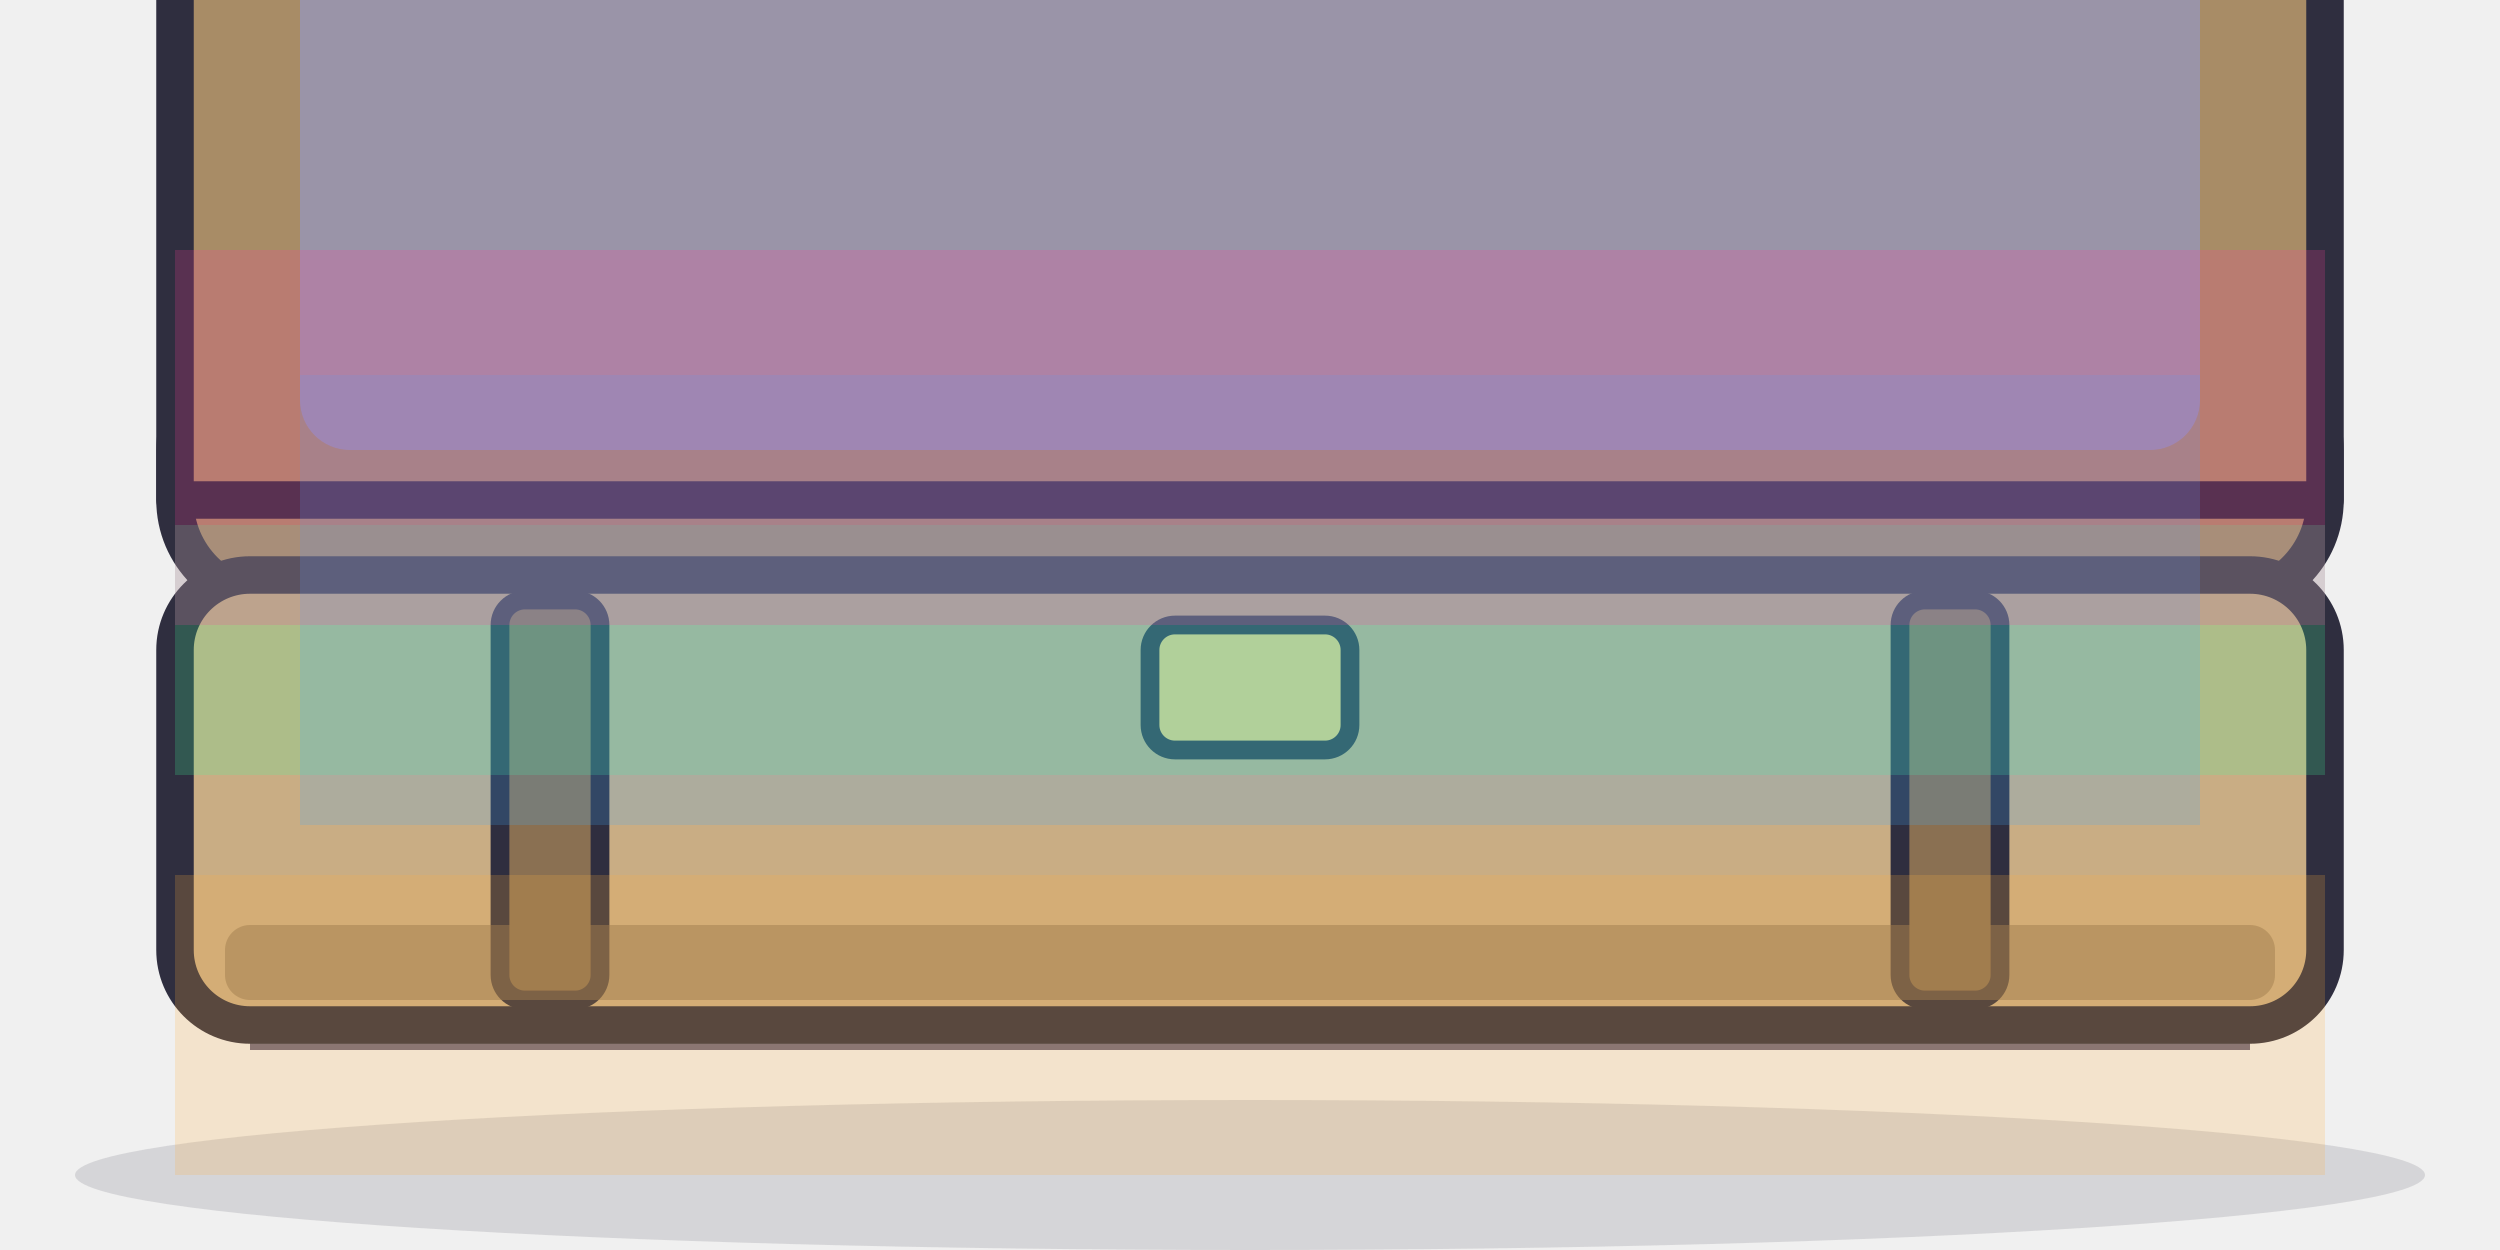
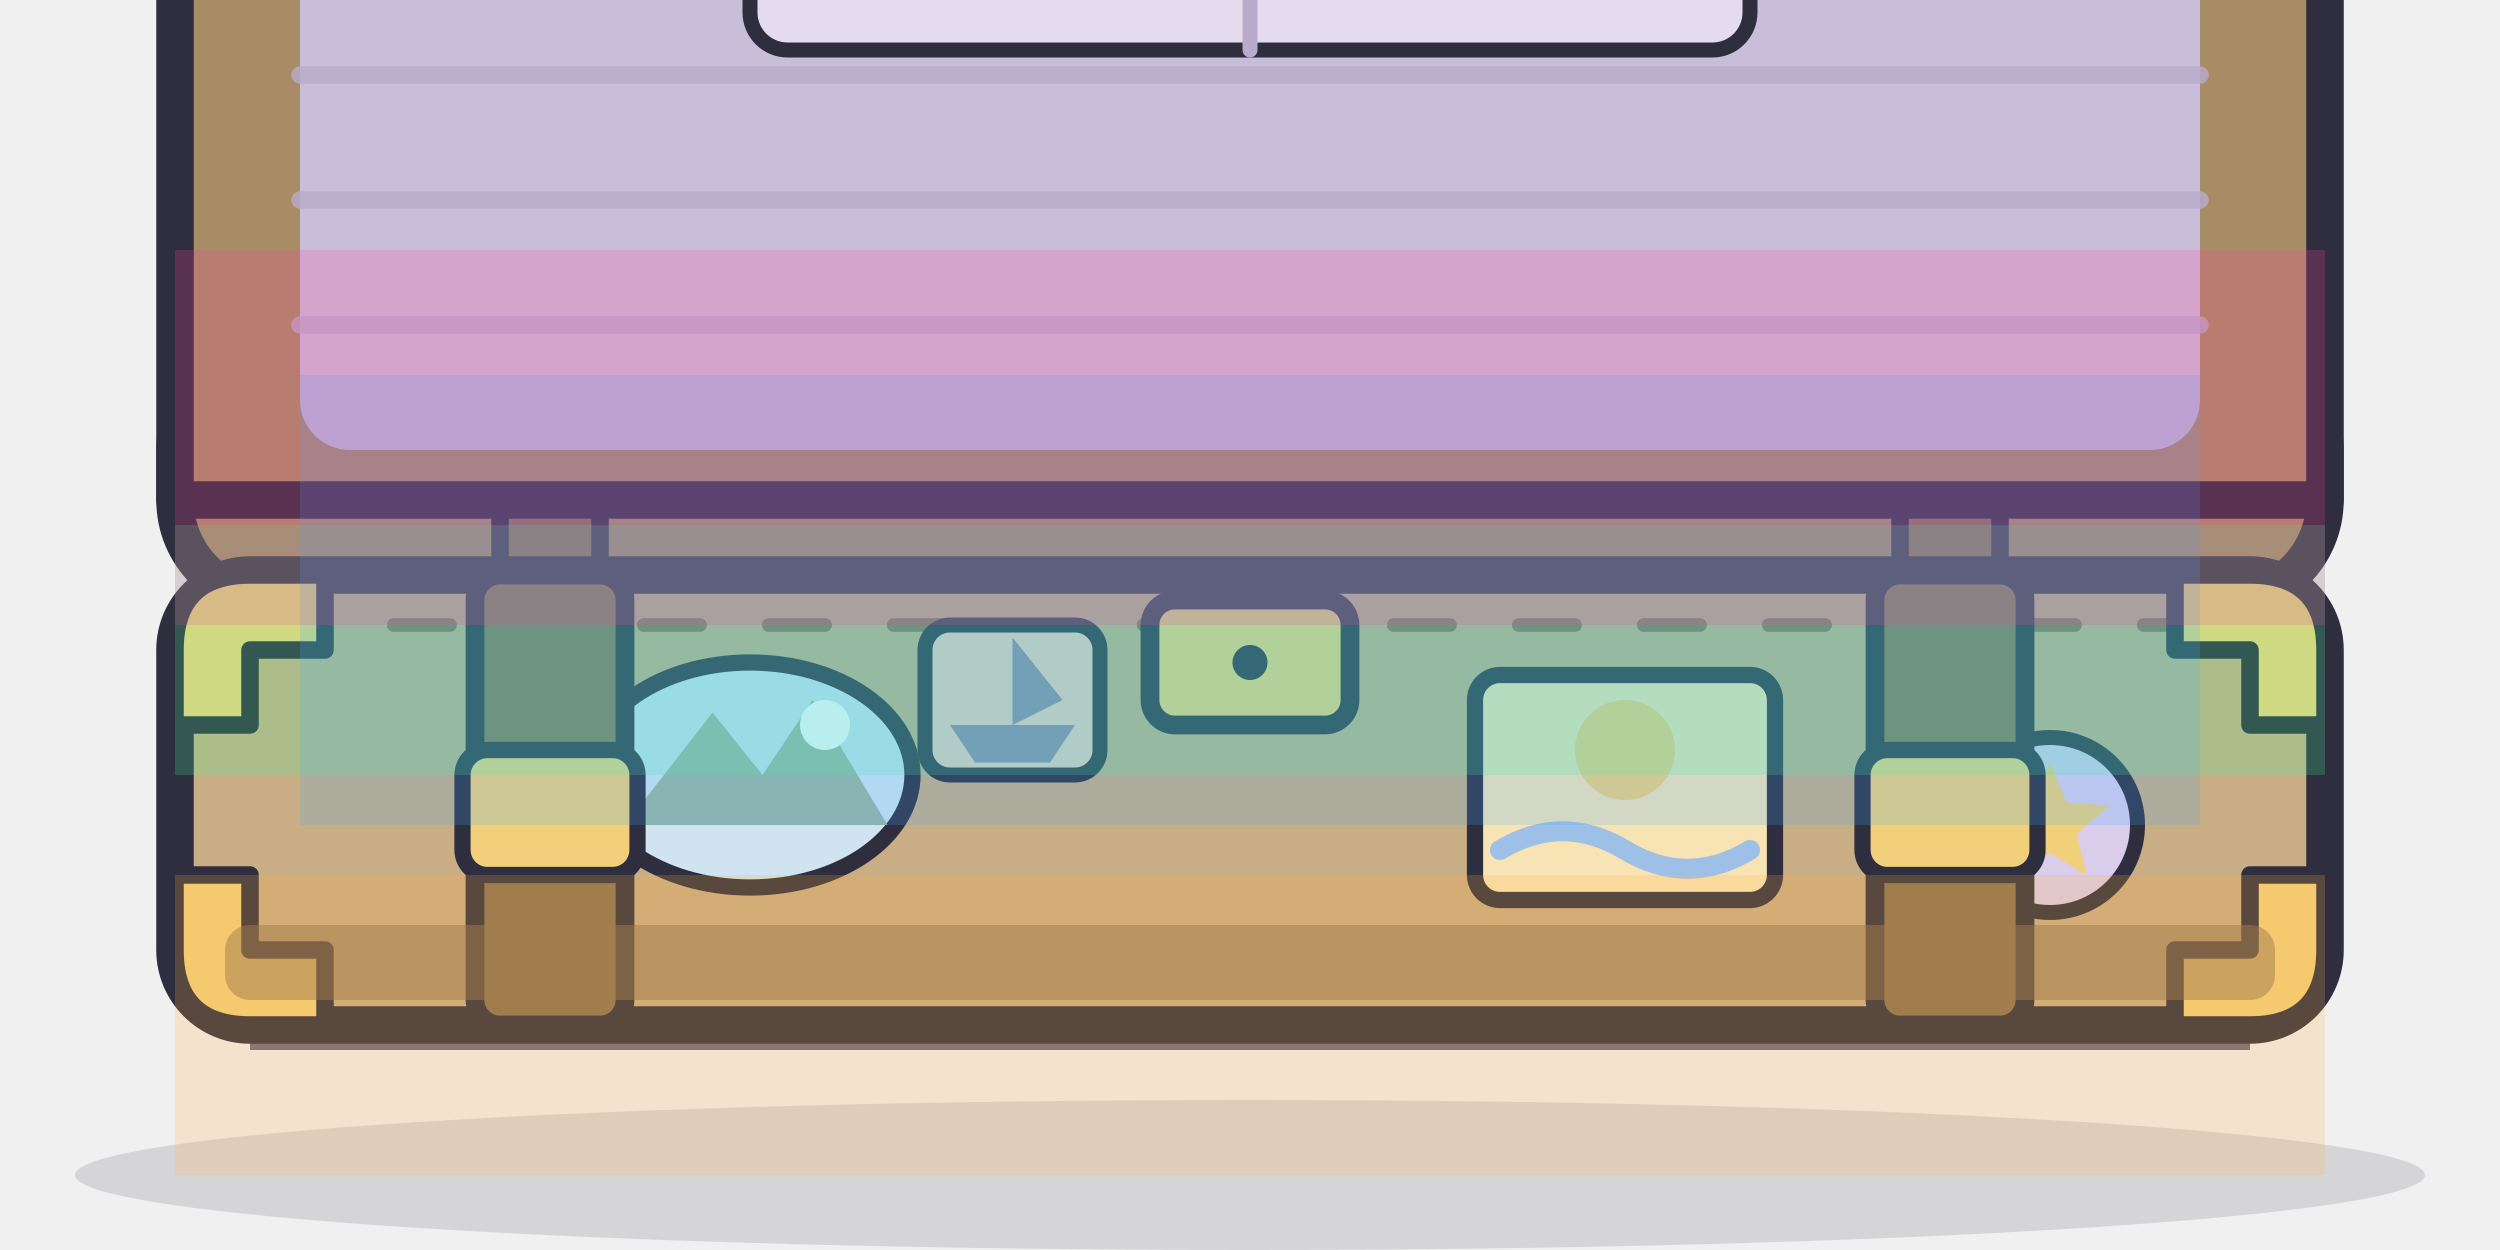
<svg xmlns="http://www.w3.org/2000/svg" viewBox="0 0 200 100" width="200" height="100">
  <g id="stín">
    <ellipse cx="100" cy="94" rx="94" ry="6" fill="#2F2E3F" stroke="none" opacity="0.14" />
  </g>
  <g id="vnitřek">
    <rect x="20" y="40" width="160" height="44" fill="#6E6880" stroke="none" />
  </g>
  <g id="víko">
    <rect x="14" y="28" width="172" height="20" rx="8" fill="#A88C66" stroke="#2F2E3F" stroke-width="3" stroke-linejoin="round" stroke-linecap="round" />
+     <path d="M 21.71 34 L 26.86 34" stroke="#8A7052" stroke-width="1.2" stroke-linejoin="round" stroke-linecap="round" />
+     <path d="M 33.14 34 L 38.29 34" stroke="#8A7052" stroke-width="1.2" stroke-linejoin="round" stroke-linecap="round" />
+     <path d="M 44.57 34 L 49.71 34" stroke="#8A7052" stroke-width="1.2" stroke-linejoin="round" stroke-linecap="round" />
+     <path d="M 56 34 L 61.14 34" stroke="#8A7052" stroke-width="1.2" stroke-linejoin="round" stroke-linecap="round" />
+     <path d="M 67.43 34 L 72.57 34" stroke="#8A7052" stroke-width="1.2" stroke-linejoin="round" stroke-linecap="round" />
+     <path d="M 78.86 34 L 84 34" stroke="#8A7052" stroke-width="1.2" stroke-linejoin="round" stroke-linecap="round" />
+     <path d="M 90.29 34 L 95.43 34" stroke="#8A7052" stroke-width="1.2" stroke-linejoin="round" stroke-linecap="round" />
+     <path d="M 101.71 34 L 106.86 34" stroke="#8A7052" stroke-width="1.2" stroke-linejoin="round" stroke-linecap="round" />
+     <path d="M 113.14 34 L 118.29 34" stroke="#8A7052" stroke-width="1.2" stroke-linejoin="round" stroke-linecap="round" />
+     <path d="M 124.57 34 L 129.71 34" stroke="#8A7052" stroke-width="1.2" stroke-linejoin="round" stroke-linecap="round" />
+     <path d="M 136 34 L 141.14 34" stroke="#8A7052" stroke-width="1.2" stroke-linejoin="round" stroke-linecap="round" />
+     <path d="M 147.43 34 L 152.57 34" stroke="#8A7052" stroke-width="1.2" stroke-linejoin="round" stroke-linecap="round" />
+     <path d="M 158.86 34 L 164 34" stroke="#8A7052" stroke-width="1.2" stroke-linejoin="round" stroke-linecap="round" />
+     <path d="M 170.29 34 L 175.43 34" stroke="#8A7052" stroke-width="1.2" stroke-linejoin="round" stroke-linecap="round" />
+     <rect x="40" y="28" width="8" height="20" rx="2" fill="#8A7052" stroke="#2F2E3F" stroke-width="1.4" stroke-linejoin="round" stroke-linecap="round" />
+     <rect x="152" y="28" width="8" height="20" rx="2" fill="#8A7052" stroke="#2F2E3F" stroke-width="1.4" stroke-linejoin="round" stroke-linecap="round" />
    <rect x="60" y="20" width="80" height="10" rx="4" fill="#8A7052" stroke="#2F2E3F" stroke-width="2" stroke-linejoin="round" stroke-linecap="round" />
-     <path d="M 90 20 q 10 -12 20 0" fill="none" stroke="#2F2E3F" stroke-width="3" stroke-linejoin="round" stroke-linecap="round" />
+     <path d="M 88 21 q 12 -14 24 0" fill="none" stroke="#2F2E3F" stroke-width="5" stroke-linejoin="round" stroke-linecap="round" />
+     <path d="M 88 21 q 12 -14 24 0" fill="none" stroke="#8A7052" stroke-width="2.6" stroke-linejoin="round" stroke-linecap="round" />
+     <path d="M 24 32 L 60 32" fill="none" stroke="#FFFFFF" stroke-width="2.5" stroke-linejoin="round" stroke-linecap="round" opacity="0.5" />
  </g>
  <g id="stav: otevřený" data-state="hidden">
    <path d="M 14 40 L 14 -20 Q 14 -30 24 -30 L 176 -30 Q 186 -30 186 -20 L 186 40 Z" fill="#A88C66" stroke="#2F2E3F" stroke-width="3" stroke-linejoin="round" stroke-linecap="round" />
-     <rect x="24" y="-22" width="152" height="58" rx="4" fill="#9A94A8" stroke="none" />
+     <rect x="24" y="-22" width="152" height="58" rx="4" fill="#C9BEDA" stroke="none" />
+     <path d="M 24 -14 L 176 -14" stroke="#B8ABCB" stroke-width="1.4" stroke-linejoin="round" stroke-linecap="round" opacity="0.8" />
+     <path d="M 24 -4 L 176 -4" stroke="#B8ABCB" stroke-width="1.4" stroke-linejoin="round" stroke-linecap="round" opacity="0.8" />
+     <path d="M 24 6 L 176 6" stroke="#B8ABCB" stroke-width="1.4" stroke-linejoin="round" stroke-linecap="round" opacity="0.8" />
+     <path d="M 24 16 L 176 16" stroke="#B8ABCB" stroke-width="1.4" stroke-linejoin="round" stroke-linecap="round" opacity="0.8" />
+     <path d="M 24 26 L 176 26" stroke="#B8ABCB" stroke-width="1.4" stroke-linejoin="round" stroke-linecap="round" opacity="0.8" />
+     <rect x="60" y="-18" width="80" height="22" rx="3" fill="#E4DCEE" stroke="#2F2E3F" stroke-width="1.2" stroke-linejoin="round" stroke-linecap="round" />
+     <path d="M 100 -18 L 100 4" stroke="#B8ABCB" stroke-width="1.2" stroke-linejoin="round" stroke-linecap="round" />
  </g>
  <g id="před: přední stěna">
    <rect x="14" y="46" width="172" height="36" rx="6" fill="#C9AD84" stroke="#2F2E3F" stroke-width="3" stroke-linejoin="round" stroke-linecap="round" />
-     <rect x="40" y="48" width="8" height="32" rx="2" fill="#8A7052" stroke="#2F2E3F" stroke-width="1.5" stroke-linejoin="round" stroke-linecap="round" />
-     <rect x="152" y="48" width="8" height="32" rx="2" fill="#8A7052" stroke="#2F2E3F" stroke-width="1.5" stroke-linejoin="round" stroke-linecap="round" />
-     <rect x="92" y="50" width="16" height="10" rx="2" fill="#F2CF7A" stroke="#2F2E3F" stroke-width="1.5" stroke-linejoin="round" stroke-linecap="round" />
+     <path d="M 21.5 50 L 26 50" stroke="#8A7052" stroke-width="1.1" stroke-linejoin="round" stroke-linecap="round" />
+     <path d="M 31.5 50 L 36 50" stroke="#8A7052" stroke-width="1.1" stroke-linejoin="round" stroke-linecap="round" />
+     <path d="M 41.5 50 L 46 50" stroke="#8A7052" stroke-width="1.1" stroke-linejoin="round" stroke-linecap="round" />
+     <path d="M 51.5 50 L 56 50" stroke="#8A7052" stroke-width="1.1" stroke-linejoin="round" stroke-linecap="round" />
+     <path d="M 61.5 50 L 66 50" stroke="#8A7052" stroke-width="1.1" stroke-linejoin="round" stroke-linecap="round" />
+     <path d="M 71.5 50 L 76 50" stroke="#8A7052" stroke-width="1.1" stroke-linejoin="round" stroke-linecap="round" />
+     <path d="M 81.5 50 L 86 50" stroke="#8A7052" stroke-width="1.1" stroke-linejoin="round" stroke-linecap="round" />
+     <path d="M 91.5 50 L 96 50" stroke="#8A7052" stroke-width="1.1" stroke-linejoin="round" stroke-linecap="round" />
+     <path d="M 101.5 50 L 106 50" stroke="#8A7052" stroke-width="1.1" stroke-linejoin="round" stroke-linecap="round" />
+     <path d="M 111.5 50 L 116 50" stroke="#8A7052" stroke-width="1.1" stroke-linejoin="round" stroke-linecap="round" />
+     <path d="M 121.5 50 L 126 50" stroke="#8A7052" stroke-width="1.1" stroke-linejoin="round" stroke-linecap="round" />
+     <path d="M 131.5 50 L 136 50" stroke="#8A7052" stroke-width="1.1" stroke-linejoin="round" stroke-linecap="round" />
+     <path d="M 141.5 50 L 146 50" stroke="#8A7052" stroke-width="1.1" stroke-linejoin="round" stroke-linecap="round" />
+     <path d="M 151.5 50 L 156 50" stroke="#8A7052" stroke-width="1.1" stroke-linejoin="round" stroke-linecap="round" />
+     <path d="M 161.5 50 L 166 50" stroke="#8A7052" stroke-width="1.1" stroke-linejoin="round" stroke-linecap="round" />
+     <path d="M 171.5 50 L 176 50" stroke="#8A7052" stroke-width="1.1" stroke-linejoin="round" stroke-linecap="round" />
+     <ellipse cx="60" cy="62" rx="13" ry="9" fill="#CFE3F0" stroke="#2F2E3F" stroke-width="1.3" stroke-linejoin="round" stroke-linecap="round" />
+     <path d="M 50 66 L 57 57 L 61 62 L 65 56 L 71 66 Z" fill="#9DB6A0" stroke="none" />
+     <circle cx="66" cy="58" r="2" fill="#FFFFFF" stroke="none" />
+     <rect x="118" y="54" width="24" height="18" rx="2" fill="#F7E3B4" stroke="#2F2E3F" stroke-width="1.3" stroke-linejoin="round" stroke-linecap="round" />
+     <circle cx="130" cy="60" r="4" fill="#F2CF7A" stroke="none" />
+     <path d="M 120 68 q 5 -3 10 0 t 10 0" fill="none" stroke="#9FC0E6" stroke-width="1.6" stroke-linejoin="round" stroke-linecap="round" />
+     <rect x="74" y="50" width="14" height="12" rx="2" fill="#F3C9C0" stroke="#2F2E3F" stroke-width="1.2" stroke-linejoin="round" stroke-linecap="round" />
+     <path d="M 76 58 L 86 58 L 84 61 L 78 61 Z M 81 51 L 81 58 L 85 56 Z" fill="#8F84A8" stroke="none" />
+     <circle cx="164" cy="66" r="7" fill="#D9CDEB" stroke="#2F2E3F" stroke-width="1.2" stroke-linejoin="round" stroke-linecap="round" />
+     <path d="M 164 61 L 165.32 64.18 L 168.76 64.45 L 166.14 66.7 L 166.94 70.05 L 164 68.25 L 161.06 70.05 L 161.86 66.7 L 159.24 64.45 L 162.68 64.18 Z" fill="#F2CF7A" stroke="none" />
+     <path d="M 14 52 Q 14 46 20 46 L 26 46 L 26 52 L 20 52 L 20 58 L 14 58 Z" fill="#F2CF7A" stroke="#2F2E3F" stroke-width="1.4" stroke-linejoin="round" stroke-linecap="round" />
+     <path d="M 186 52 Q 186 46 180 46 L 174 46 L 174 52 L 180 52 L 180 58 L 186 58 Z" fill="#F2CF7A" stroke="#2F2E3F" stroke-width="1.4" stroke-linejoin="round" stroke-linecap="round" />
+     <path d="M 14 76 Q 14 82 20 82 L 26 82 L 26 76 L 20 76 L 20 70 L 14 70 Z" fill="#F2CF7A" stroke="#2F2E3F" stroke-width="1.4" stroke-linejoin="round" stroke-linecap="round" />
+     <path d="M 186 76 Q 186 82 180 82 L 174 82 L 174 76 L 180 76 L 180 70 L 186 70 Z" fill="#F2CF7A" stroke="#2F2E3F" stroke-width="1.4" stroke-linejoin="round" stroke-linecap="round" />
+     <rect x="38" y="46" width="12" height="36" rx="2" fill="#8A7052" stroke="#2F2E3F" stroke-width="1.5" stroke-linejoin="round" stroke-linecap="round" />
+     <rect x="37" y="60" width="14" height="10" rx="2" fill="#F2CF7A" stroke="#2F2E3F" stroke-width="1.3" stroke-linejoin="round" stroke-linecap="round" />
+     <rect x="150" y="46" width="12" height="36" rx="2" fill="#8A7052" stroke="#2F2E3F" stroke-width="1.5" stroke-linejoin="round" stroke-linecap="round" />
+     <rect x="149" y="60" width="14" height="10" rx="2" fill="#F2CF7A" stroke="#2F2E3F" stroke-width="1.3" stroke-linejoin="round" stroke-linecap="round" />
+     <rect x="92" y="48" width="16" height="10" rx="2" fill="#F2CF7A" stroke="#2F2E3F" stroke-width="1.5" stroke-linejoin="round" stroke-linecap="round" />
+     <circle cx="100" cy="53" r="1.4" fill="#2F2E3F" stroke="none" />
    <rect x="18" y="74" width="164" height="6" rx="2" fill="#8A7052" stroke="none" opacity="0.5" />
  </g>
  <rect id="@pata" x="14" y="70" width="172" height="24" fill="#FFB13D" opacity="0.2" />
  <rect id="@plošina" x="14" y="42" width="172" height="20" fill="#3DFF9A" opacity="0.2" />
  <rect id="@úkryt v" x="24" y="30" width="152" height="36" fill="#3DA9FF" opacity="0.2" />
  <rect id="@dotyk víko" x="14" y="20" width="172" height="30" fill="#FF3D9A" opacity="0.2" />
</svg>
